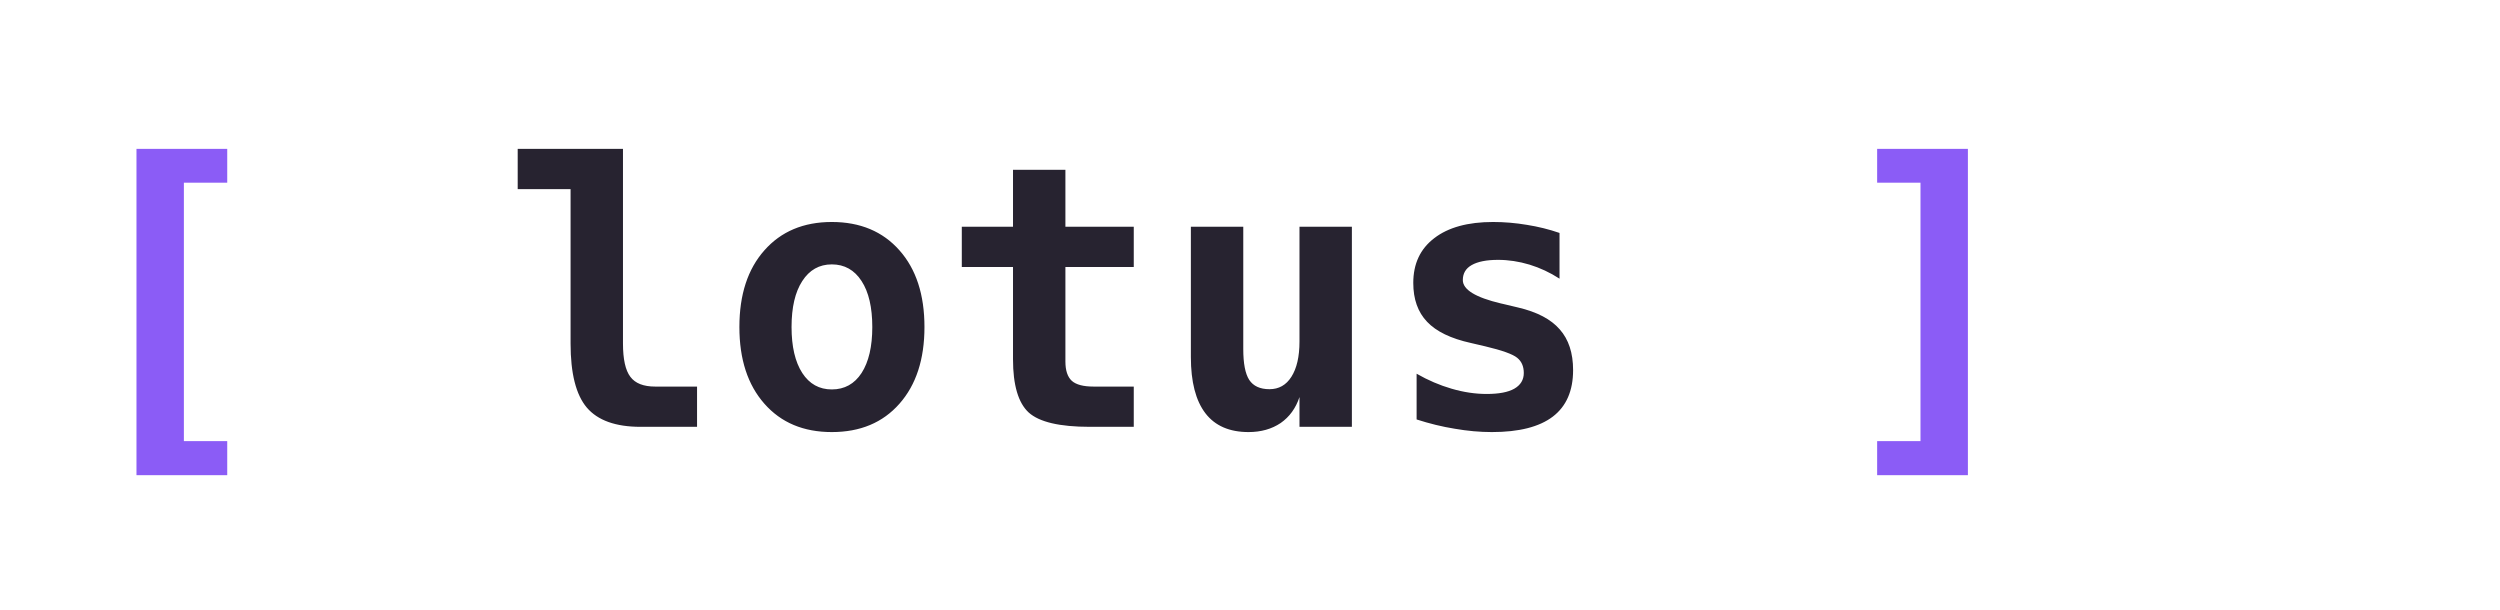
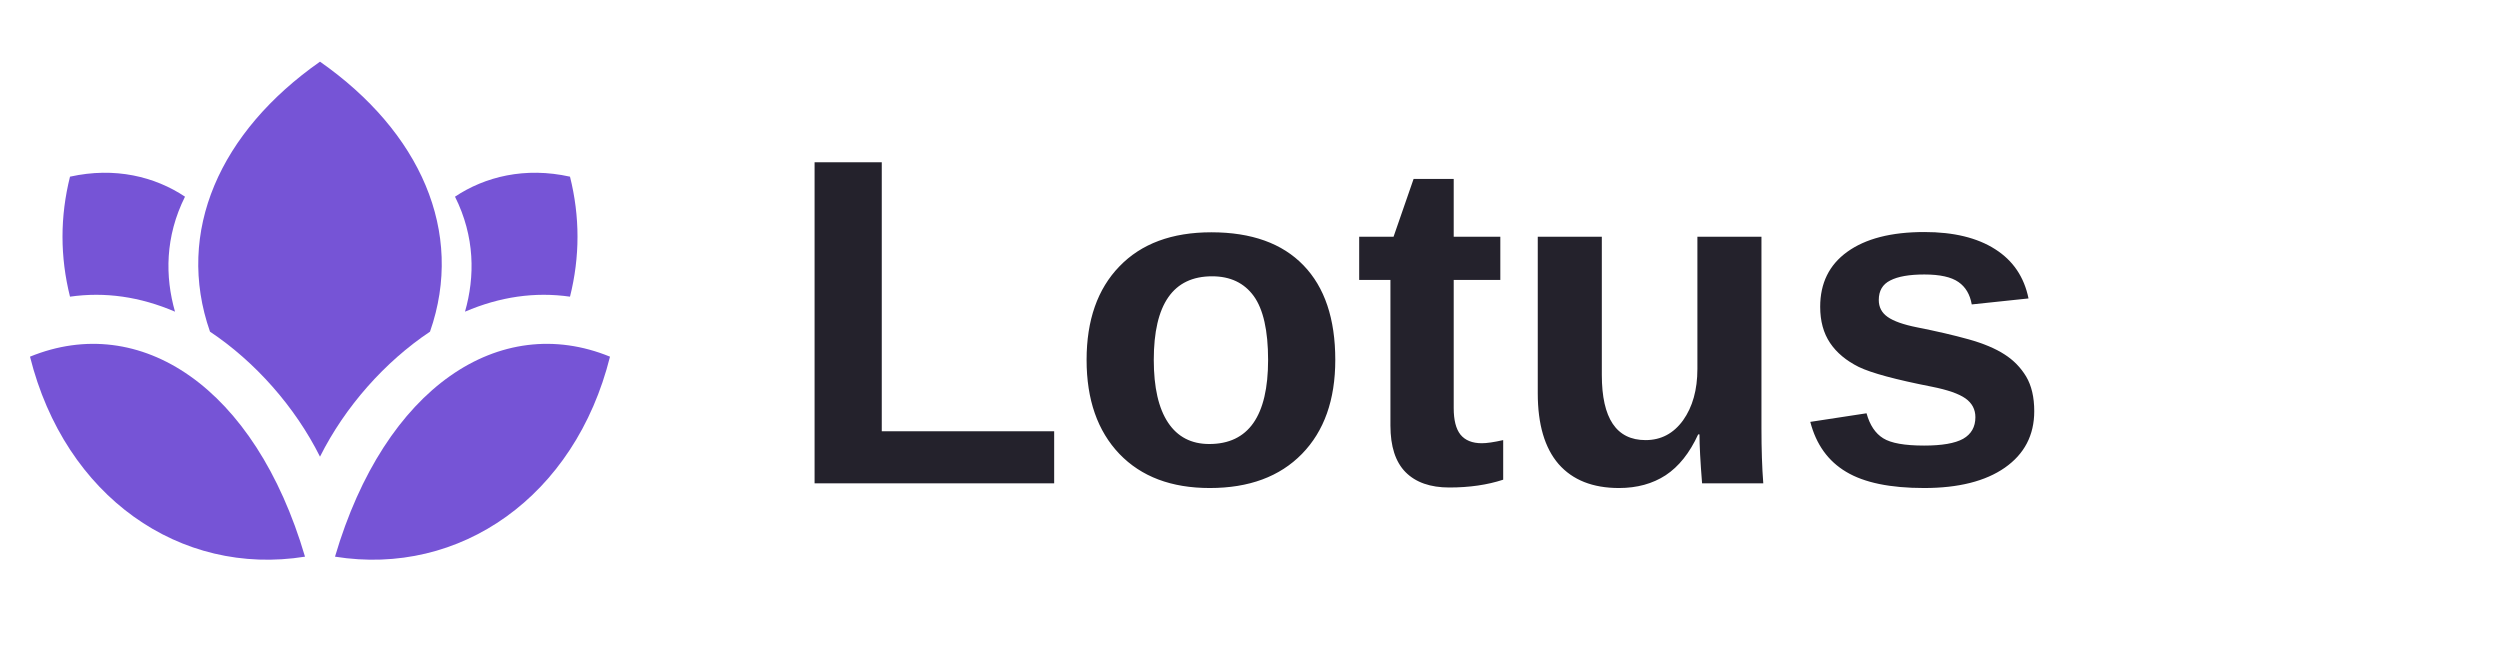
- <svg xmlns="http://www.w3.org/2000/svg" width="164" height="40" viewBox="0 0 164 40" role="img" aria-label="Lotus">
-   <text x="4" y="28" fill="#272330" font-family="ui-monospace, monospace" font-size="24" font-weight="600">
-     <tspan fill="#8B5CF6">[</tspan> lotus <tspan fill="#8B5CF6">]</tspan>
-   </text>
+ <svg xmlns="http://www.w3.org/2000/svg" width="150" height="40" viewBox="0 0 150 40" role="img" aria-label="Lotus">
+   <g transform="translate(0 1) scale(.3)" fill="#7654D6">
+     <path d="M64 9C44 23 35 43 42 63C51 69 59 78 64 88C69 78 77 69 86 63C93 43 84 23 64 9Z" />
+     <path d="M14 32C23 30 31 32 37 36C33 44 33 52 35 59C28 56 21 55 14 56C12 48 12 40 14 32Z" />
+     <path d="M114 32C105 30 97 32 91 36C95 44 95 52 93 59C100 56 107 55 114 56C116 48 116 40 114 32Z" />
+     <path d="M6 68C28 59 51 74 61 108C36 112 13 96 6 68Z" />
+     <path d="M122 68C100 59 77 74 67 108C92 112 115 96 122 68Z" />
+   </g>
+   <text x="47" y="29" fill="#24222C" font-family="Arial, sans-serif" font-size="28" font-weight="600">Lotus</text>
</svg>
